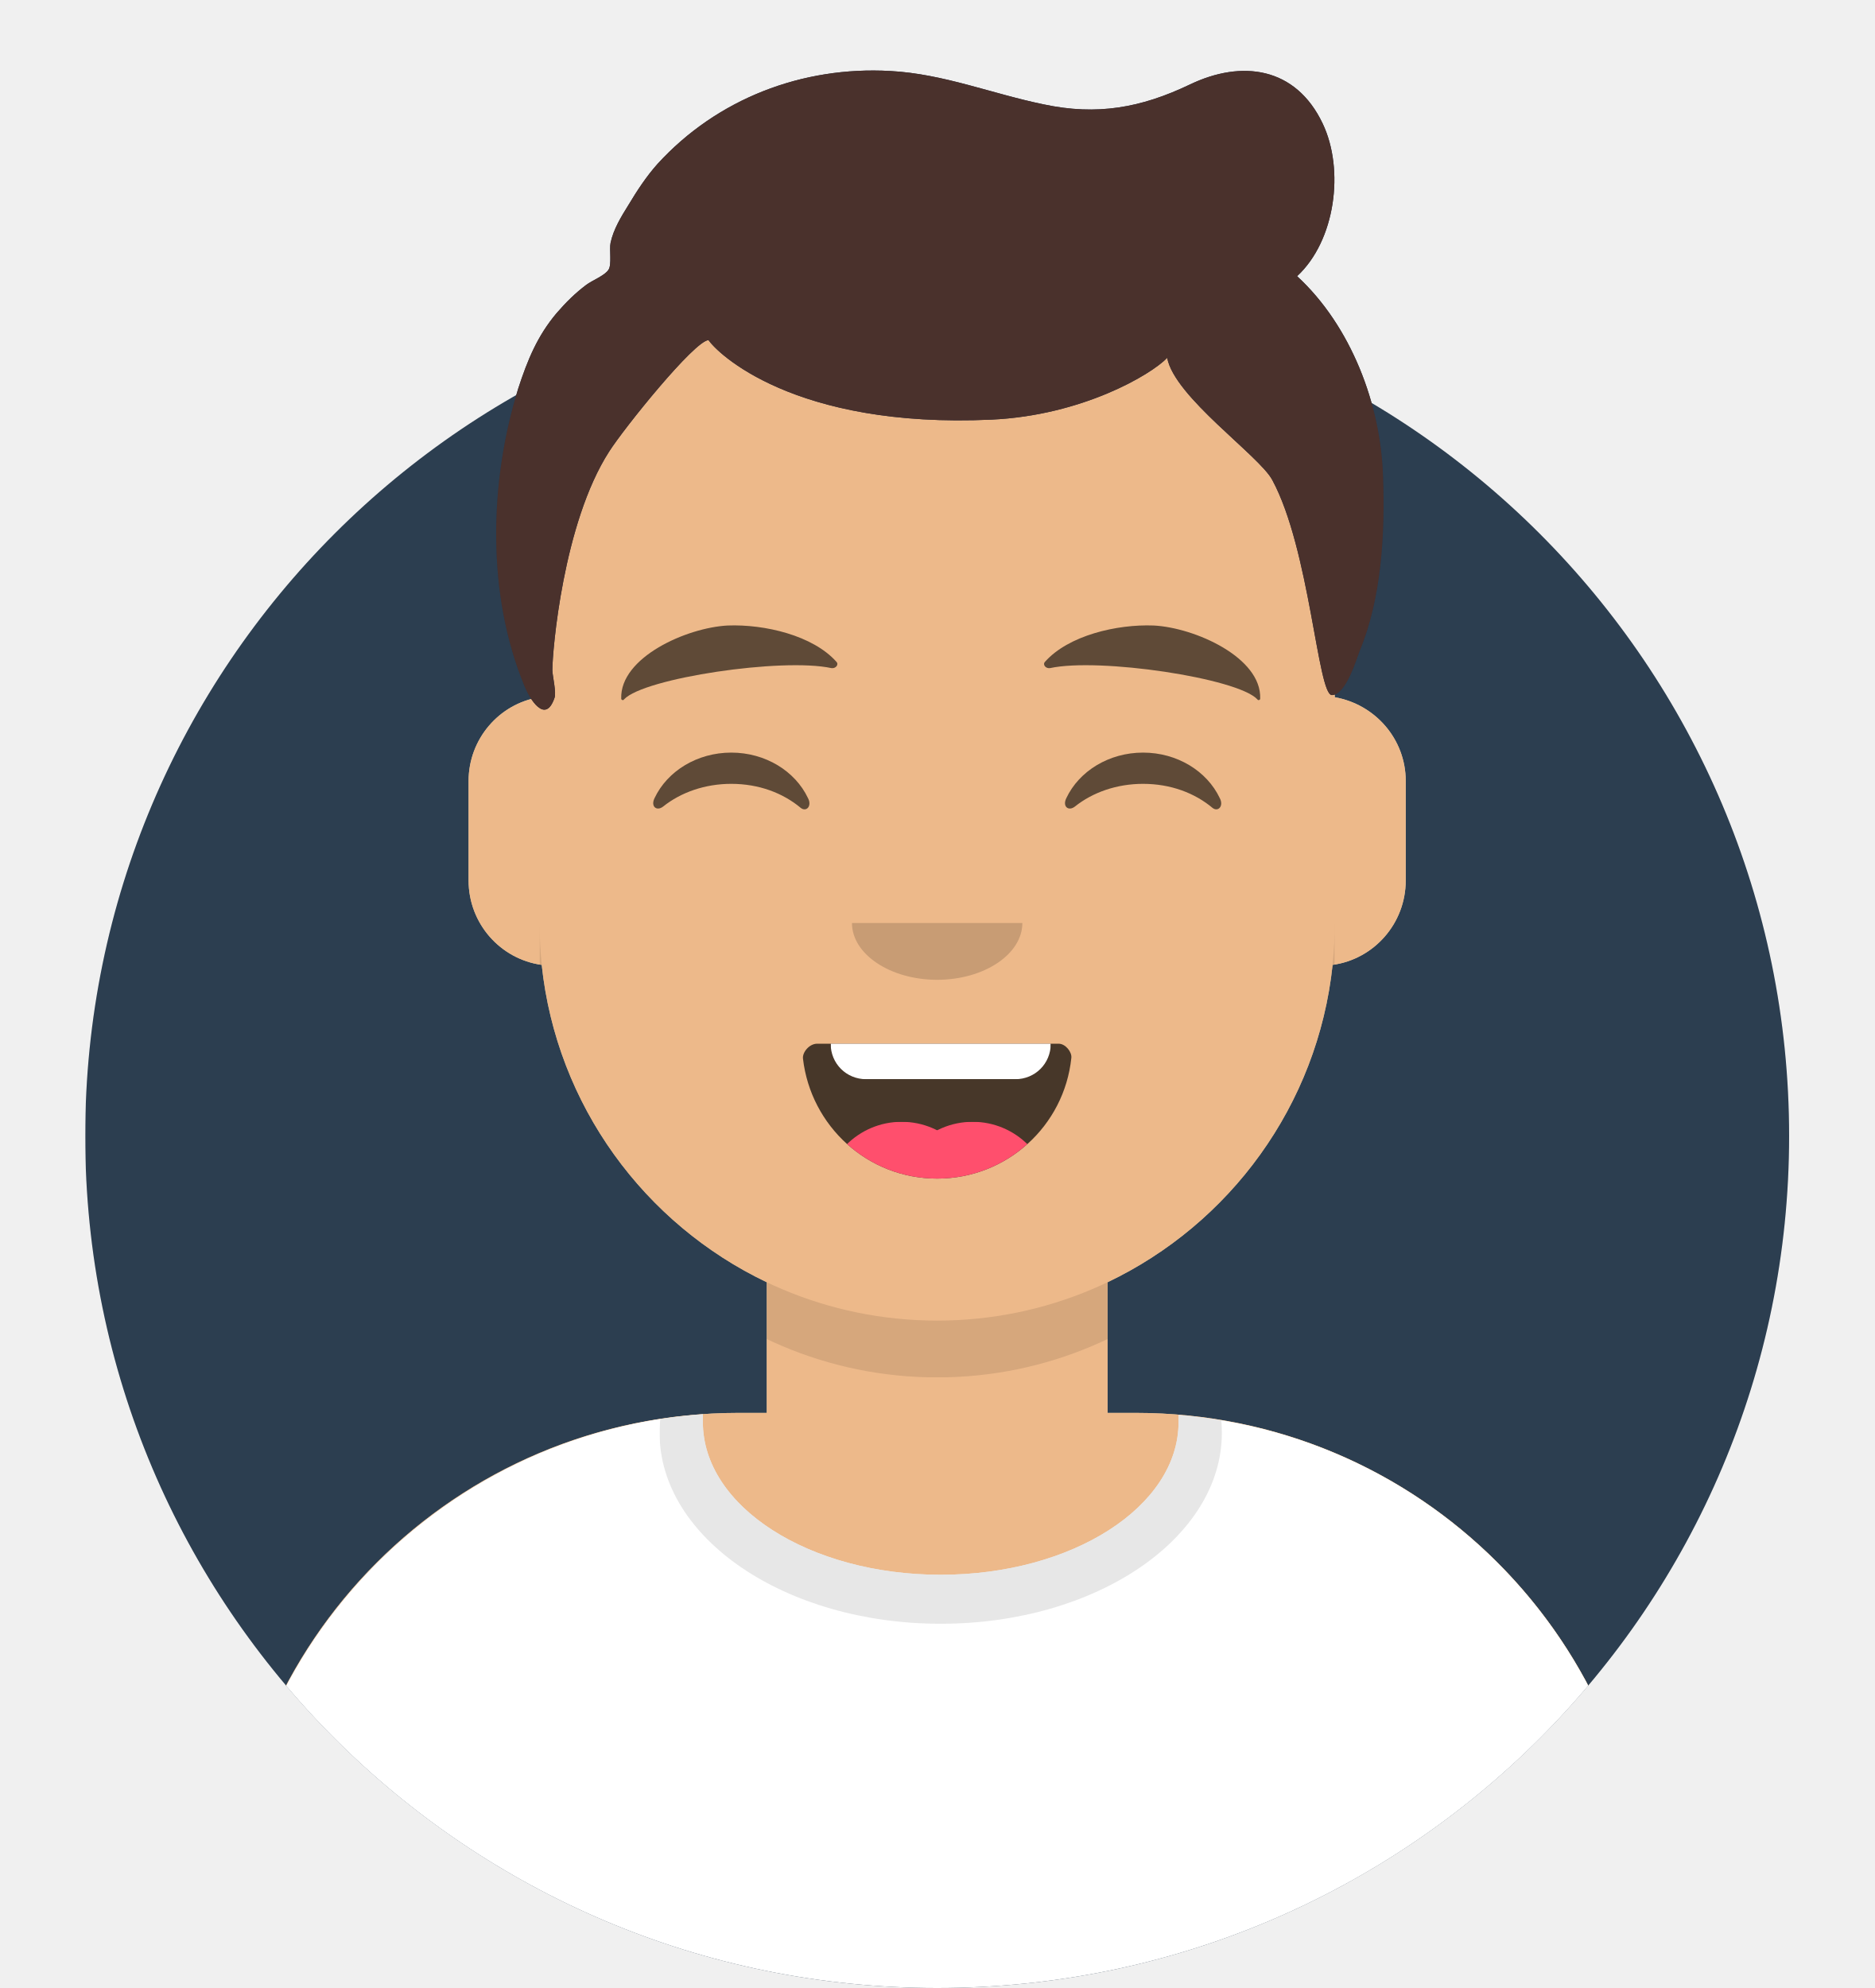
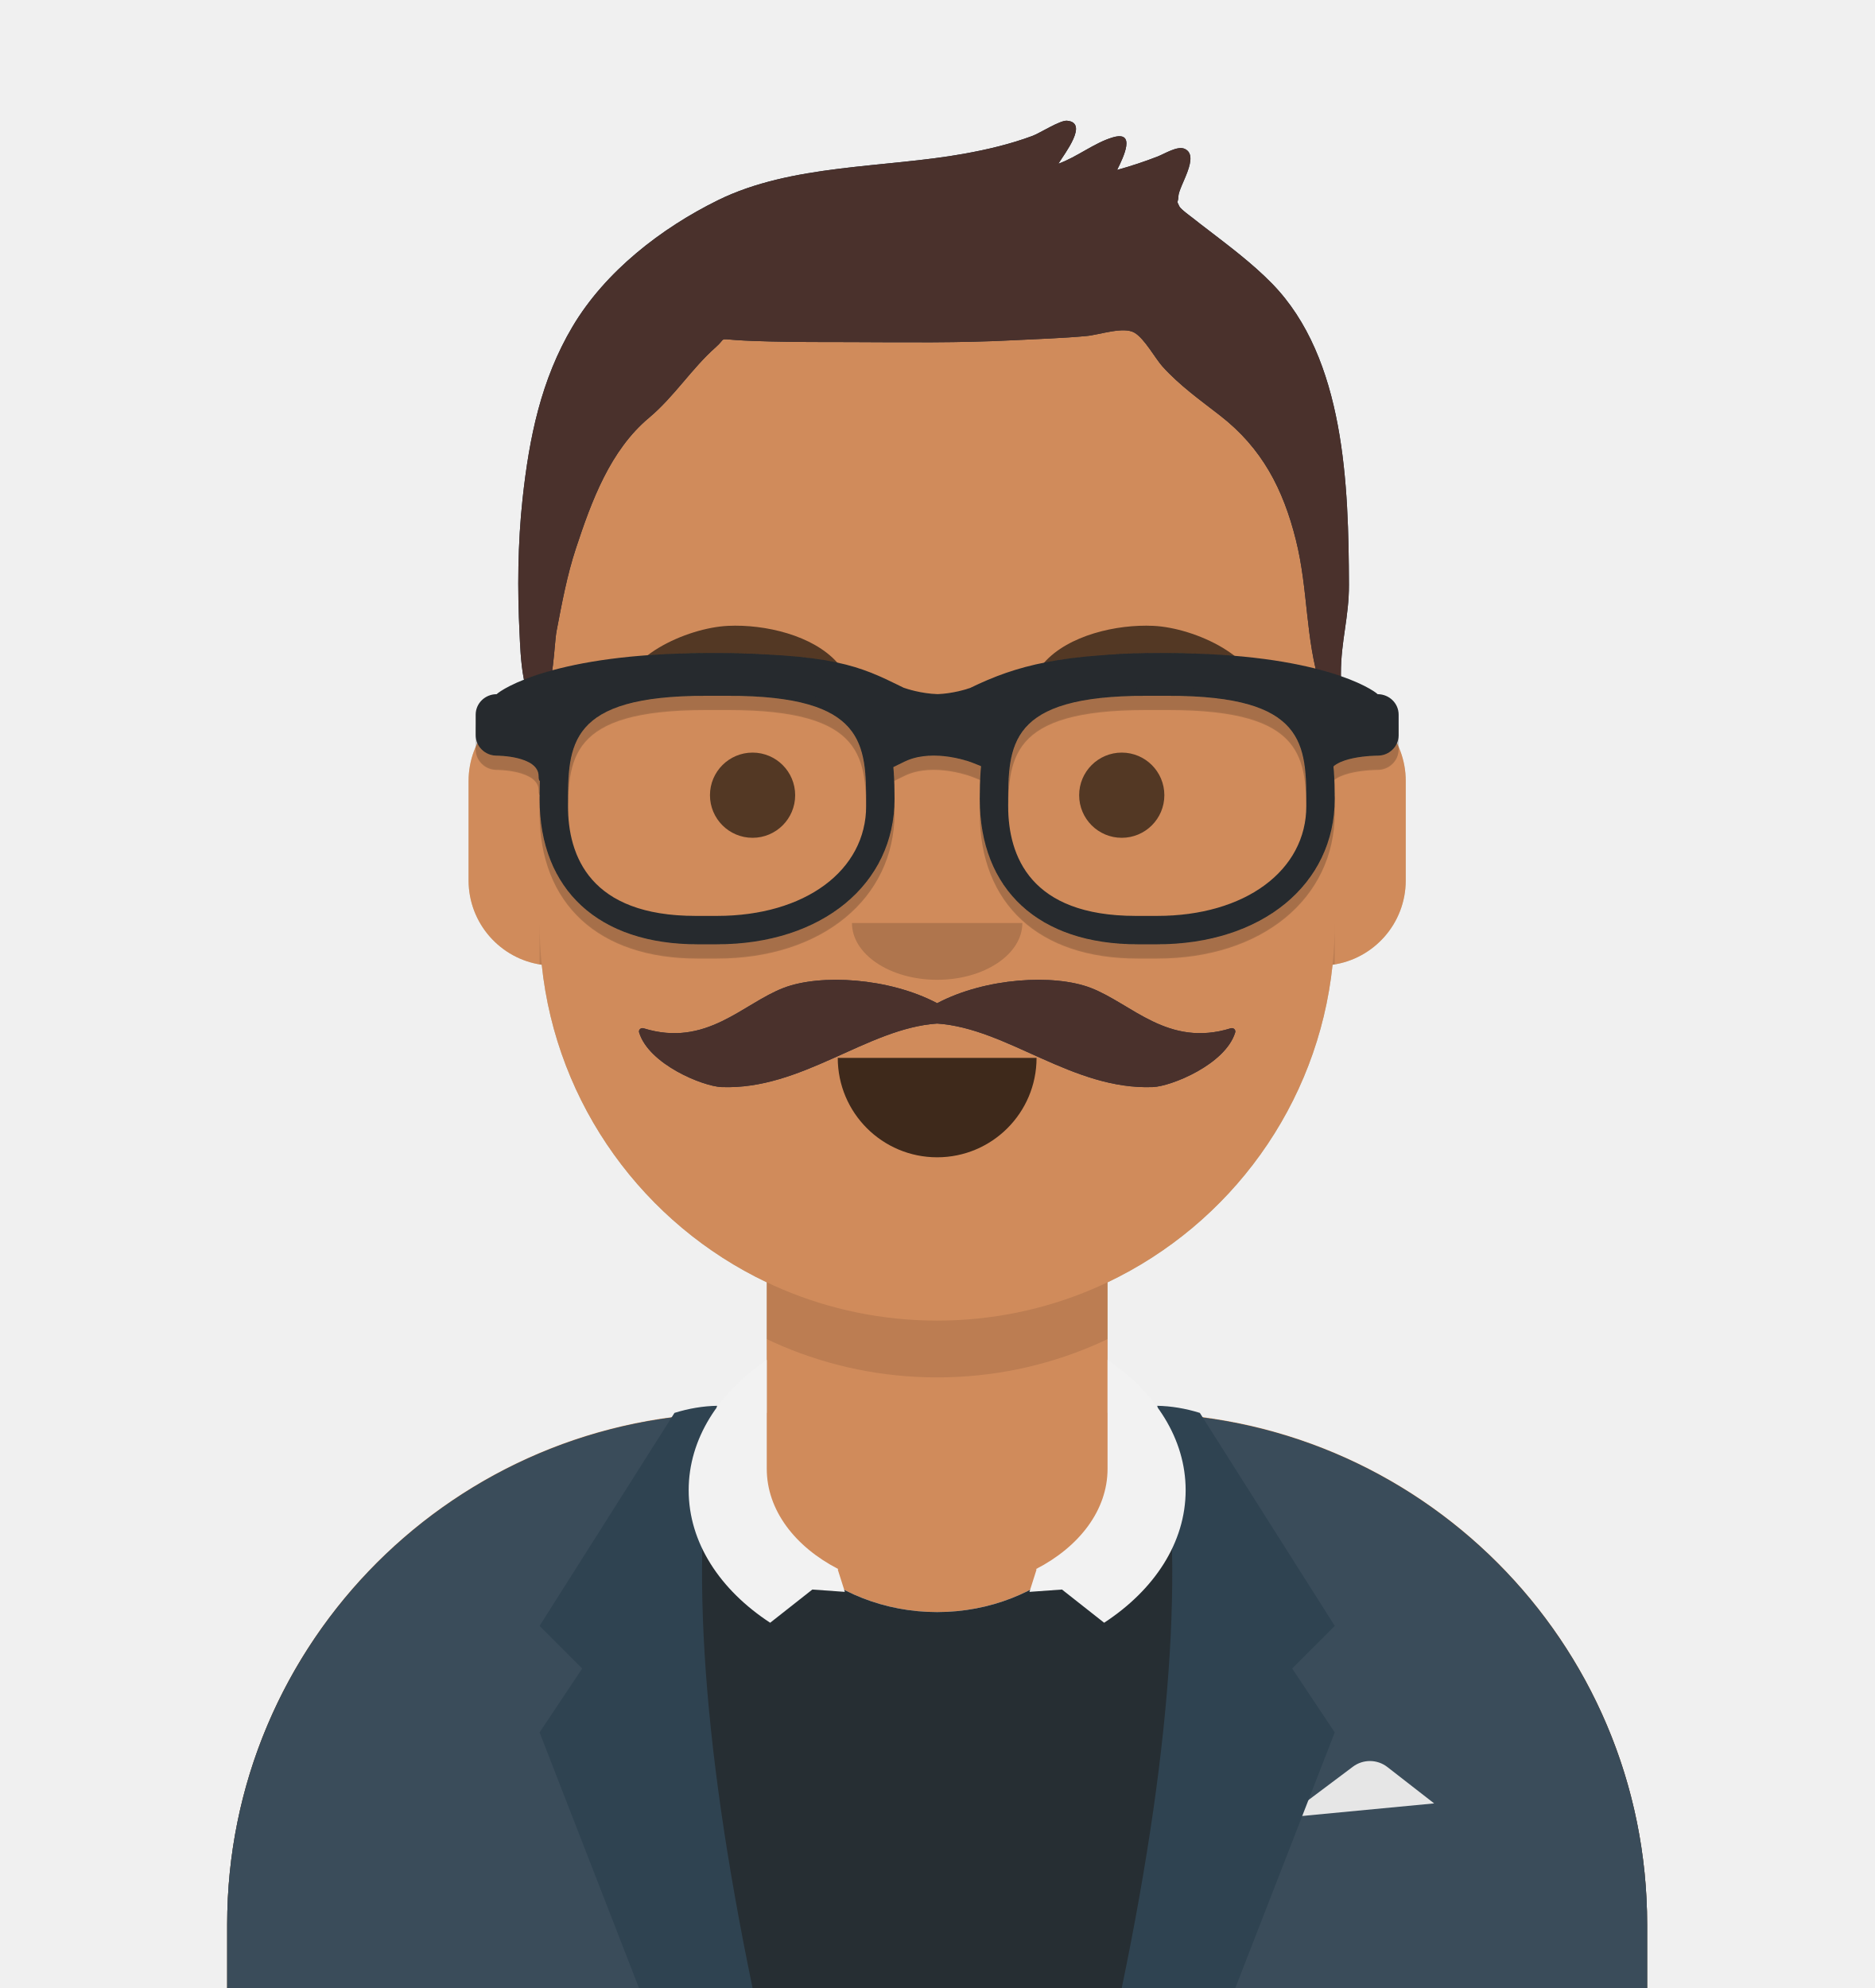
- <svg xmlns="http://www.w3.org/2000/svg" version="1.1" id="Layer_1" x="0px" y="0px" viewBox="0 0 264 280" style="enable-background:new 0 0 264 280;" xml:space="preserve">
-   <style type="text/css">
- 	.st0{fill-rule:evenodd;clip-rule:evenodd;fill:#E6E6E6;}
- 	.st1{filter:url(#Adobe_OpacityMaskFilter);}
- 	.st2{fill-rule:evenodd;clip-rule:evenodd;fill:#FFFFFF;}
- 	.st3{mask:url(#mask-2_1_);}
- 	.st4{fill-rule:evenodd;clip-rule:evenodd;fill:#2C3E50;}
- 	.st5{filter:url(#Adobe_OpacityMaskFilter_1_);}
- 	.st6{mask:url(#mask-4_1_);}
- 	.st7{fill-rule:evenodd;clip-rule:evenodd;fill:#D0C6AC;}
- 	.st8{filter:url(#Adobe_OpacityMaskFilter_2_);}
- 	.st9{mask:url(#mask-6_1_);}
- 	.st10{fill-rule:evenodd;clip-rule:evenodd;fill:#EDB98A;}
- 	.st11{filter:url(#Adobe_OpacityMaskFilter_3_);}
- 	.st12{mask:url(#mask-6_2_);fill-rule:evenodd;clip-rule:evenodd;fill-opacity:0.1;}
- 	.st13{filter:url(#Adobe_OpacityMaskFilter_4_);}
- 	.st14{mask:url(#react-mask-952_1_);}
- 	.st15{filter:url(#Adobe_OpacityMaskFilter_5_);}
- 	.st16{opacity:0.6;mask:url(#react-mask-952_2_);}
- 	.st17{fill-rule:evenodd;clip-rule:evenodd;fill-opacity:0.16;}
- 	.st18{fill-rule:evenodd;clip-rule:evenodd;fill-opacity:0.7;}
- 	.st19{filter:url(#Adobe_OpacityMaskFilter_6_);}
- 	.st20{mask:url(#react-mask-934_1_);fill-rule:evenodd;clip-rule:evenodd;fill:#FFFFFF;}
- 	.st21{filter:url(#Adobe_OpacityMaskFilter_7_);}
- 	.st22{mask:url(#react-mask-934_2_);}
- 	.st23{fill-rule:evenodd;clip-rule:evenodd;fill:#FF4F6D;}
- 	.st24{fill-rule:evenodd;clip-rule:evenodd;fill-opacity:0.6;}
- 	.st25{filter:url(#Adobe_OpacityMaskFilter_8_);}
- 	.st26{mask:url(#react-mask-925_1_);}
- 	.st27{fill-rule:evenodd;clip-rule:evenodd;fill:#28354B;}
- 	.st28{filter:url(#Adobe_OpacityMaskFilter_9_);}
- 	.st29{mask:url(#react-mask-924_1_);}
- 	.st30{fill-rule:evenodd;clip-rule:evenodd;fill:#4A312C;}
- </style>
-   <g>
-     <g transform="translate(-825, -1100)">
+ <svg xmlns="http://www.w3.org/2000/svg" xmlns:xlink="http://www.w3.org/1999/xlink" width="264px" height="280px" viewBox="0 0 264 280" version="1.1">
+   <defs>
+     <circle id="path-1" cx="120" cy="120" r="120" />
+     <path d="M12,160 C12,226.274 65.726,280 132,280 C198.274,280 252,226.274 252,160 L264,160 L264,-1.42108547e-14 L-3.19744231e-14,-1.42108547e-14 L-3.19744231e-14,160 L12,160 Z" id="path-3" />
+     <path d="M124,144.611 L124,163 L128,163 L128,163 C167.765,163 200,195.235 200,235 L200,244 L0,244 L0,235 C-4.86974701e-15,195.235 32.235,163 72,163 L72,163 L76,163 L76,144.611 C58.763,136.422 46.372,119.687 44.305,99.881 C38.48,99.058 34,94.052 34,88 L34,74 C34,68.054 38.325,63.118 44,62.166 L44,56 L44,56 C44,25.072 69.072,5.68137151e-15 100,0 L100,0 L100,0 C130.928,-5.68137151e-15 156,25.072 156,56 L156,62.166 C161.675,63.118 166,68.054 166,74 L166,88 C166,94.052 161.52,99.058 155.695,99.881 C153.628,119.687 141.237,136.422 124,144.611 Z" id="path-5" />
+   </defs>
+   <g id="Avataaar" stroke="none" stroke-width="1" fill="none" fill-rule="evenodd">
+     <g transform="translate(-825, -1100)" id="Avataaar/Circle">
      <g transform="translate(825, 1100)">
-         <g id="Circle" transform="translate(12, 40)">
-           <g id="Circle-Background">
-             <circle class="st0" cx="120" cy="120" r="120" />
+         <g id="Mask" />
+         <g id="Avataaar" stroke-width="1" fill-rule="evenodd" mask="url(#mask-4)">
+           <g id="Body" transform="translate(32, 36)">
+             <mask id="mask-6" fill="white">
+               <use xlink:href="#path-5" />
+             </mask>
+             <use fill="#D0C6AC" xlink:href="#path-5" />
+             <g id="Skin/👶🏽-03-Brown" mask="url(#mask-6)" fill="#D08B5B">
+               <g transform="translate(-32, 0)" id="Color">
+                 <rect x="0" y="0" width="264" height="244" />
+               </g>
+             </g>
+             <path d="M156,79 L156,102 C156,132.928 130.928,158 100,158 C69.072,158 44,132.928 44,102 L44,79 L44,94 C44,124.928 69.072,150 100,150 C130.928,150 156,124.928 156,94 L156,79 Z" id="Neck-Shadow" fill-opacity="0.1" fill="#000000" mask="url(#mask-6)" />
          </g>
-           <defs>
-             <filter id="Adobe_OpacityMaskFilter" filterUnits="userSpaceOnUse" x="0" y="0" width="240" height="240">
-               <feColorMatrix type="matrix" values="1 0 0 0 0  0 1 0 0 0  0 0 1 0 0  0 0 0 1 0" />
-             </filter>
-           </defs>
-           <mask maskUnits="userSpaceOnUse" x="0" y="0" width="240" height="240" id="mask-2_1_">
-             <g class="st1">
-               <circle id="path-1_1_" class="st2" cx="120" cy="120" r="120" />
+           <g id="Clothing/Blazer-+-Sweater" transform="translate(0, 170)">
+             <defs>
+               <path d="M105.192,29.052 L104,29.052 L104,29.052 C64.235,29.052 32,61.287 32,101.052 L32,110 L232,110 L232,101.052 C232,61.287 199.765,29.052 160,29.052 L160,29.052 L158.808,29.052 C158.935,30.035 159,31.036 159,32.052 C159,45.859 146.912,57.052 132,57.052 C117.088,57.052 105,45.859 105,32.052 C105,31.036 105.065,30.035 105.192,29.052 Z" id="react-path-86" />
+             </defs>
+             <mask id="react-mask-87" fill="white">
+               <use xlink:href="#react-path-86" />
+             </mask>
+             <use id="Clothes" fill="#E6E6E6" fill-rule="evenodd" xlink:href="#react-path-86" />
+             <g id="Color/Palette/Black" mask="url(#react-mask-87)" fill-rule="evenodd" fill="#262E33">
+               <rect id="🖍Color" x="0" y="0" width="264" height="110" />
            </g>
-           </mask>
-           <g class="st3">
-             <rect class="st4" width="240" height="240" />
+             <g id="Blazer" stroke-width="1" fill-rule="evenodd" transform="translate(32, 28)">
+               <path d="M68.785,1.122 C30.512,2.804 1.24427139e-14,34.365 0,73.052 L0,82 L69.362,82 C65.961,69.92 64,55.709 64,40.5 C64,26.173 65.74,12.731 68.785,1.122 Z M131.638,82 L200,82 L200,73.052 C200,34.707 170.025,3.363 132.229,1.174 C135.265,12.771 137,26.194 137,40.5 C137,55.709 135.039,69.92 131.638,82 Z" id="Saco" fill="#3A4C5A" />
+               <path d="M149,58 L158.556,50.833 L158.556,50.833 C159.999,49.751 161.988,49.768 163.412,50.876 L170,56 L149,58 Z" id="Pocket-hanky" fill="#E6E6E6" />
+               <path d="M69,1.13686838e-13 C65,19.333 66.667,46.667 74,82 L58,82 L44,46 L50,37 L44,31 L63,1 C65.028,0.369 67.028,0.036 69,1.13686838e-13 Z" id="Wing" fill="#2F4351" />
+               <path d="M151,1.13686838e-13 C147,19.333 148.667,46.667 156,82 L140,82 L126,46 L132,37 L126,31 L145,1 C147.028,0.369 149.028,0.036 151,1.13686838e-13 Z" id="Wing" fill="#2F4351" transform="translate(141, 41) scale(-1, 1) translate(-141, -41) " />
+             </g>
+             <path d="M156,21.539 C162.772,26.136 167,32.656 167,39.888 C167,47.289 162.572,53.945 155.52,58.556 L149.579,53.876 L145,54.208 L146,51.057 L145.922,50.996 C152.022,47.853 156,42.7 156,36.877 L156,21.539 Z M108,21.539 C101.228,26.136 97,32.656 97,39.888 C97,47.289 101.428,53.945 108.48,58.556 L114.421,53.876 L119,54.208 L118,51.057 L118.078,50.996 C111.978,47.853 108,42.7 108,36.877 L108,21.539 Z" id="Collar" fill="#F2F2F2" fill-rule="evenodd" />
          </g>
-         </g>
-         <g id="Mask">
- 			</g>
-         <defs>
-           <filter id="Adobe_OpacityMaskFilter_1_" filterUnits="userSpaceOnUse" x="-1" y="0" width="265" height="280">
-             <feColorMatrix type="matrix" values="1 0 0 0 0  0 1 0 0 0  0 0 1 0 0  0 0 0 1 0" />
-           </filter>
-         </defs>
-         <mask maskUnits="userSpaceOnUse" x="-1" y="0" width="265" height="280" id="mask-4_1_">
-           <g class="st5">
-             <path id="path-3_1_" class="st2" d="M12,160c0,66.3,53.7,120,120,120s120-53.7,120-120h12V0H0v160H12z" />
+           <g id="Face" transform="translate(76, 82)" fill="#000000">
+             <g id="Mouth/Default" transform="translate(2, 52)" fill-opacity="0.7">
+               <path d="M40,15 C40,22.732 46.268,29 54,29 L54,29 C61.732,29 68,22.732 68,15" id="Mouth" />
+             </g>
+             <g id="Nose/Default" transform="translate(28, 40)" fill-opacity="0.16">
+               <path d="M16,8 C16,12.418 21.373,16 28,16 L28,16 C34.627,16 40,12.418 40,8" id="Nose" />
+             </g>
+             <g id="Eyes/Default-😀" transform="translate(0, 8)" fill-opacity="0.6">
+               <circle id="Eye" cx="30" cy="22" r="6" />
+               <circle id="Eye" cx="82" cy="22" r="6" />
+             </g>
+             <g id="Eyebrow/Natural/Default-Natural" fill-opacity="0.6">
+               <path d="M26.039,6.21 C20.278,6.983 11.293,12.005 12.044,17.818 C12.069,18.008 12.357,18.067 12.481,17.908 C14.967,14.72 34.193,10.037 41.194,11.015 C41.835,11.104 42.258,10.443 41.821,10.03 C38.077,6.495 31.2,5.512 26.039,6.21" id="Eyebrow" transform="translate(27, 12) rotate(5) translate(-27, -12) " />
+               <path d="M85.039,6.21 C79.278,6.983 70.293,12.005 71.044,17.818 C71.069,18.008 71.357,18.067 71.481,17.908 C73.967,14.72 93.193,10.037 100.194,11.015 C100.835,11.104 101.258,10.443 100.821,10.03 C97.077,6.495 90.2,5.512 85.039,6.21" id="Eyebrow" transform="translate(86, 12) scale(-1, 1) rotate(5) translate(-86, -12) " />
+             </g>
          </g>
-         </mask>
-         <g id="Avataaar" class="st6">
-           <g id="Body" transform="translate(32, 36)">
-             <g>
-               <path class="st7" d="M124,144.6V163h4l0,0c39.8,0,72,32.2,72,72v9H0v-9c0-39.8,32.2-72,72-72l0,0h4v-18.4        c-17.2-8.2-29.6-24.9-31.7-44.7C38.5,99.1,34,94.1,34,88V74c0-5.9,4.3-10.9,10-11.8V56l0,0c0-30.9,25.1-56,56-56l0,0l0,0        c30.9,0,56,25.1,56,56v6.2c5.7,1,10,5.9,10,11.8v14c0,6.1-4.5,11.1-10.3,11.9C153.6,119.7,141.2,136.4,124,144.6z" />
-             </g>
+           <g id="Top" stroke-width="1" fill-rule="evenodd">
            <defs>
-               <filter id="Adobe_OpacityMaskFilter_2_" filterUnits="userSpaceOnUse" x="-32" y="0" width="264" height="244">
-                 <feColorMatrix type="matrix" values="1 0 0 0 0  0 1 0 0 0  0 0 1 0 0  0 0 0 1 0" />
+               <rect id="react-path-45" x="0" y="0" width="264" height="280" />
+               <path d="M180.15,39.92 C177.39,37.1 174.186,34.707 171.069,32.307 C170.382,31.777 169.683,31.261 169.011,30.712 C168.858,30.587 167.292,29.466 167.105,29.053 C166.654,28.06 166.915,28.833 166.977,27.649 C167.056,26.151 170.111,21.919 167.831,20.949 C166.828,20.522 165.04,21.658 164.078,22.033 C162.196,22.767 160.292,23.393 158.347,23.933 C159.279,22.076 161.055,18.359 157.716,19.354 C155.114,20.129 152.69,22.122 150.076,23.059 C150.941,21.642 154.4,17.248 151.274,17.002 C150.302,16.926 147.471,18.75 146.424,19.14 C143.287,20.305 140.083,21.059 136.79,21.653 C125.592,23.671 112.497,23.095 102.137,28.193 C94.149,32.124 86.263,38.222 81.648,45.988 C77.201,53.473 75.538,61.664 74.607,70.241 C73.924,76.536 73.868,83.043 74.188,89.36 C74.292,91.43 74.525,100.971 77.532,98.081 C79.03,96.642 79.019,90.828 79.396,88.86 C80.147,84.945 80.87,81.013 82.122,77.223 C84.328,70.544 86.931,63.43 92.427,58.83 C95.954,55.878 98.431,51.889 101.806,48.911 C103.322,47.574 102.165,47.713 104.603,47.889 C106.241,48.006 107.885,48.051 109.526,48.094 C113.322,48.193 117.124,48.168 120.921,48.181 C128.568,48.209 136.179,48.317 143.819,47.916 C147.214,47.739 150.618,47.642 154.004,47.328 C155.895,47.153 159.251,45.941 160.808,46.867 C162.233,47.714 163.713,50.482 164.736,51.615 C167.154,54.294 170.036,56.339 172.862,58.535 C178.757,63.115 181.732,68.867 183.523,76.023 C185.306,83.153 184.806,89.768 187.013,96.785 C187.402,98.018 188.429,100.145 189.695,98.239 C189.93,97.885 189.87,95.939 189.87,94.819 C189.87,90.3 191.014,86.908 191,82.359 C190.944,68.527 190.496,50.491 180.15,39.92 Z" id="react-path-44" />
+               <filter x="-0.8%" y="-2.0%" width="101.5%" height="108.0%" filterUnits="objectBoundingBox" id="react-filter-41">
+                 <feOffset dx="0" dy="2" in="SourceAlpha" result="shadowOffsetOuter1" />
+                 <feColorMatrix values="0 0 0 0 0   0 0 0 0 0   0 0 0 0 0  0 0 0 0.16 0" type="matrix" in="shadowOffsetOuter1" result="shadowMatrixOuter1" />
+                 <feMerge>
+                   <feMergeNode in="shadowMatrixOuter1" />
+                   <feMergeNode in="SourceGraphic" />
+                 </feMerge>
              </filter>
            </defs>
-             <mask maskUnits="userSpaceOnUse" x="-32" y="0" width="264" height="244" id="mask-6_1_">
-               <g class="st8">
-                 <path id="path-5_1_" class="st2" d="M124,144.6V163h4l0,0c39.8,0,72,32.2,72,72v9H0v-9c0-39.8,32.2-72,72-72l0,0h4v-18.4         c-17.2-8.2-29.6-24.9-31.7-44.7C38.5,99.1,34,94.1,34,88V74c0-5.9,4.3-10.9,10-11.8V56l0,0c0-30.9,25.1-56,56-56l0,0l0,0         c30.9,0,56,25.1,56,56v6.2c5.7,1,10,5.9,10,11.8v14c0,6.1-4.5,11.1-10.3,11.9C153.6,119.7,141.2,136.4,124,144.6z" />
-               </g>
+             <mask id="react-mask-43" fill="white">
+               <use xlink:href="#react-path-45" />
            </mask>
-             <g class="st9">
-               <g id="Color" transform="translate(-32, 0)">
-                 <rect class="st10" width="264" height="244" />
-               </g>
-             </g>
-             <defs>
-               <filter id="Adobe_OpacityMaskFilter_3_" filterUnits="userSpaceOnUse" x="44" y="79" width="112" height="79">
-                 <feColorMatrix type="matrix" values="1 0 0 0 0  0 1 0 0 0  0 0 1 0 0  0 0 0 1 0" />
-               </filter>
-             </defs>
-             <mask maskUnits="userSpaceOnUse" x="44" y="79" width="112" height="79" id="mask-6_2_">
-               <g class="st11">
-                 <path id="path-5_2_" class="st2" d="M124,144.6V163h4l0,0c39.8,0,72,32.2,72,72v9H0v-9c0-39.8,32.2-72,72-72l0,0h4v-18.4         c-17.2-8.2-29.6-24.9-31.7-44.7C38.5,99.1,34,94.1,34,88V74c0-5.9,4.3-10.9,10-11.8V56l0,0c0-30.9,25.1-56,56-56l0,0l0,0         c30.9,0,56,25.1,56,56v6.2c5.7,1,10,5.9,10,11.8v14c0,6.1-4.5,11.1-10.3,11.9C153.6,119.7,141.2,136.4,124,144.6z" />
-               </g>
-             </mask>
-             <path id="Neck-Shadow" class="st12" d="M156,79v23c0,30.9-25.1,56-56,56s-56-25.1-56-56V79v15c0,30.9,25.1,56,56,56       s56-25.1,56-56V79z" />
-           </g>
-           <g transform="translate(0, 170)">
-             <g id="Clothes">
-               <path class="st0" d="M166,29.3c37,3,66,34,66,71.8v8.9H32v-8.9C32,63,61.6,31.8,99,29.2c0,0.4,0,0.7,0,1.1        c0,11.9,15,21.5,33.5,21.5S166,42.2,166,30.3C166,30,166,29.6,166,29.3z" />
-             </g>
-             <defs>
-               <filter id="Adobe_OpacityMaskFilter_4_" filterUnits="userSpaceOnUse" x="0" y="0" width="264" height="110">
-                 <feColorMatrix type="matrix" values="1 0 0 0 0  0 1 0 0 0  0 0 1 0 0  0 0 0 1 0" />
-               </filter>
-             </defs>
-             <mask maskUnits="userSpaceOnUse" x="0" y="0" width="264" height="110" id="react-mask-952_1_">
-               <g class="st13">
-                 <path id="react-path-951_1_" class="st2" d="M166,29.3c37,3,66,34,66,71.8v8.9H32v-8.9C32,63,61.6,31.8,99,29.2         c0,0.4,0,0.7,0,1.1c0,11.9,15,21.5,33.5,21.5S166,42.2,166,30.3C166,30,166,29.6,166,29.3z" />
-               </g>
-             </mask>
-             <g class="st14">
-               <rect class="st2" width="264" height="110" />
-             </g>
-             <defs>
-               <filter id="Adobe_OpacityMaskFilter_5_" filterUnits="userSpaceOnUse" x="92.9" y="4.9" width="79.3" height="53.8">
-                 <feColorMatrix type="matrix" values="1 0 0 0 0  0 1 0 0 0  0 0 1 0 0  0 0 0 1 0" />
-               </filter>
-             </defs>
-             <mask maskUnits="userSpaceOnUse" x="92.9" y="4.9" width="79.3" height="53.8" id="react-mask-952_2_">
-               <g class="st15">
-                 <path id="react-path-951_2_" class="st2" d="M166,29.3c37,3,66,34,66,71.8v8.9H32v-8.9C32,63,61.6,31.8,99,29.2         c0,0.4,0,0.7,0,1.1c0,11.9,15,21.5,33.5,21.5S166,42.2,166,30.3C166,30,166,29.6,166,29.3z" />
-               </g>
-             </mask>
-             <g id="Shadowy" class="st16">
-               <g transform="translate(92, 4)">
-                 <ellipse class="st17" cx="40.5" cy="27.8" rx="39.6" ry="26.9" />
-               </g>
-             </g>
-           </g>
-           <g id="Face" transform="translate(76, 82)">
-             <g transform="translate(2, 52)">
-               <g id="Mouth">
-                 <path class="st18" d="M35.1,15.1C36.2,24.6,44.2,32,54,32c9.8,0,17.9-7.4,18.9-17c0.1-0.8-0.8-2-1.8-2c-14.9,0-26.3,0-34,0         C36,13,35,14.2,35.1,15.1z" />
-               </g>
-               <defs>
-                 <filter id="Adobe_OpacityMaskFilter_6_" filterUnits="userSpaceOnUse" x="39" y="2" width="31" height="16">
-                   <feColorMatrix type="matrix" values="1 0 0 0 0  0 1 0 0 0  0 0 1 0 0  0 0 0 1 0" />
-                 </filter>
-               </defs>
-               <mask maskUnits="userSpaceOnUse" x="39" y="2" width="31" height="16" id="react-mask-934_1_">
-                 <g class="st19">
-                   <path id="react-path-933_1_" class="st2" d="M35.1,15.1C36.2,24.6,44.2,32,54,32c9.8,0,17.9-7.4,18.9-17          c0.1-0.8-0.8-2-1.8-2c-14.9,0-26.3,0-34,0C36,13,35,14.2,35.1,15.1z" />
+             <g id="Mask" />
+             <g id="Top/Short-Hair/Short-Flat" mask="url(#react-mask-43)">
+               <g transform="translate(-1, 0)">
+                 <g id="Facial-Hair/Moustache-Fancy" transform="translate(49, 72)">
+                   <defs>
+                     <path d="M84,69.297 C77.208,65.711 67.578,65.149 62.389,67.132 C56.614,69.337 51.505,75.583 42.639,72.828 C42.27,72.714 41.909,73.045 42.02,73.409 C43.394,77.918 51.028,81.007 53.622,81.108 C64.961,81.55 74.095,72.83 84,72.161 C93.906,72.83 103.039,81.55 114.379,81.108 C116.973,81.007 124.607,77.918 125.98,73.409 C126.091,73.045 125.731,72.714 125.362,72.828 C116.495,75.583 111.386,69.337 105.612,67.132 C100.422,65.149 90.792,65.711 84,69.297 Z" id="react-path-65" />
+                   </defs>
+                   <mask id="react-mask-64" fill="white">
+                     <use xlink:href="#react-path-65" />
+                   </mask>
+                   <use id="Moustache-U-a-Question" fill="#28354B" fill-rule="evenodd" xlink:href="#react-path-65" />
+                   <g id="Color/Hair/Brown" mask="url(#react-mask-64)" fill="#4A312C">
+                     <g transform="translate(-32, 0)" id="Color">
+                       <rect x="0" y="0" width="264" height="244" />
+                     </g>
+                   </g>
                </g>
-               </mask>
-               <path id="Teeth" class="st20" d="M44,2h21c2.8,0,5,2.2,5,5v6c0,2.8-2.2,5-5,5H44c-2.8,0-5-2.2-5-5V7C39,4.2,41.2,2,44,2z" />
-               <defs>
-                 <filter id="Adobe_OpacityMaskFilter_7_" filterUnits="userSpaceOnUse" x="38" y="24" width="32" height="22">
-                   <feColorMatrix type="matrix" values="1 0 0 0 0  0 1 0 0 0  0 0 1 0 0  0 0 0 1 0" />
-                 </filter>
-               </defs>
-               <mask maskUnits="userSpaceOnUse" x="38" y="24" width="32" height="22" id="react-mask-934_2_">
-                 <g class="st21">
-                   <path id="react-path-933_2_" class="st2" d="M35.1,15.1C36.2,24.6,44.2,32,54,32c9.8,0,17.9-7.4,18.9-17          c0.1-0.8-0.8-2-1.8-2c-14.9,0-26.3,0-34,0C36,13,35,14.2,35.1,15.1z" />
+                 <mask id="react-mask-42" fill="white">
+                   <use xlink:href="#react-path-44" />
+                 </mask>
+                 <use id="Short-Hair" stroke="none" fill="#1F3140" fill-rule="evenodd" xlink:href="#react-path-44" />
+                 <g id="Skin/👶🏽-03-Brown" mask="url(#react-mask-42)" fill="#4A312C">
+                   <g transform="translate(0, 0) " id="Color">
+                     <rect x="0" y="0" width="264" height="280" />
+                   </g>
                </g>
-               </mask>
-               <g id="Tongue" class="st22">
-                 <g transform="translate(38, 24)">
-                   <circle class="st23" cx="11" cy="11" r="11" />
-                   <circle class="st23" cx="21" cy="11" r="11" />
-                 </g>
-               </g>
-             </g>
-             <g transform="translate(28, 40)">
-               <path id="Nose" class="st17" d="M16,8c0,4.4,5.4,8,12,8l0,0c6.6,0,12-3.6,12-8" />
-             </g>
-             <g transform="translate(0, 8)">
-               <path id="Squint" class="st24" d="M16.2,22.4C18,18.6,22.2,16,27,16c4.8,0,9,2.6,10.8,6.4c0.6,1.1-0.2,2-1,1.4        c-2.5-2.1-5.9-3.4-9.8-3.4c-3.7,0-7.1,1.2-9.6,3.2C16.5,24.3,15.6,23.6,16.2,22.4z" />
-               <path class="st24" d="M74.2,22.4C76,18.6,80.2,16,85,16c4.8,0,9,2.6,10.8,6.4c0.6,1.1-0.2,2-1,1.4c-2.5-2.1-5.9-3.4-9.8-3.4        c-3.7,0-7.1,1.2-9.6,3.2C74.5,24.3,73.6,23.6,74.2,22.4z" />
-             </g>
-             <g>
-               <path id="Eyebrow" class="st24" d="M26.5,6.1c-5.8,0.3-15.2,4.5-15,10.3c0,0.2,0.3,0.3,0.4,0.1c2.8-3,22.3-5.9,29.2-4.4        c0.6,0.1,1.1-0.5,0.7-0.9C38.5,7.5,31.7,5.9,26.5,6.1" />
-               <path class="st24" d="M86.5,6.1c5.8,0.3,15.2,4.5,15,10.3c0,0.2-0.3,0.3-0.4,0.1c-2.8-3-22.3-5.9-29.2-4.4        c-0.6,0.1-1.1-0.5-0.7-0.9C74.5,7.5,81.3,5.9,86.5,6.1" />
-             </g>
-           </g>
-           <g id="Top">
-             <defs>
-               <filter id="Adobe_OpacityMaskFilter_8_" filterUnits="userSpaceOnUse" x="-1" y="0" width="264" height="280">
-                 <feColorMatrix type="matrix" values="1 0 0 0 0  0 1 0 0 0  0 0 1 0 0  0 0 0 1 0" />
-               </filter>
-             </defs>
-             <mask maskUnits="userSpaceOnUse" x="-1" y="0" width="264" height="280" id="react-mask-925_1_">
-               <g class="st25">
-                 <rect id="react-path-927_1_" class="st2" width="264" height="280" />
-               </g>
-             </mask>
-             <g class="st26">
-               <g transform="translate(-1, 0)">
-                 <g id="Short-Hair">
-                   <path class="st27" d="M183.7,38.9c5.4-5,6.7-15,3.6-21.5c-3.8-8-11.4-9-18.7-5.5c-6.9,3.3-13.1,4.4-20.6,2.8          c-7.3-1.5-14.1-4.3-21.6-4.7C114,9.3,102,13.9,93.6,23.1c-1.6,1.8-2.9,3.8-4.1,5.8c-1,1.6-2.1,3.4-2.5,5.3          c-0.2,0.9,0.2,3.1-0.3,3.8c-0.5,0.8-2.3,1.5-3.1,2.1c-1.6,1.2-2.9,2.5-4.2,4c-2.7,3.2-4.1,6.6-5.4,10.6          c-4.1,13.2-4.5,29,0.9,42c0.7,1.7,2.9,5.4,4.2,1.6c0.3-0.7-0.3-3.2-0.3-3.9c0-2.7,1.5-20.7,8-30.8c2.1-3.3,12-15.6,14-15.7          c1.1,1.7,11.9,12.5,39.9,11.2c12.7-0.6,22.4-6.3,24.7-8.7c1,5.5,13,13.8,14.8,17.2c5.3,9.8,6.4,30.3,8.4,30.3          s3.5-5.2,3.9-6.2c3.1-7.4,3.6-16.6,3.3-24.6C195.5,57,191.3,45.9,183.7,38.9z" />
-                 </g>
-                 <defs>
-                   <filter id="Adobe_OpacityMaskFilter_9_" filterUnits="userSpaceOnUse" x="0" y="0" width="264" height="280">
-                     <feColorMatrix type="matrix" values="1 0 0 0 0  0 1 0 0 0  0 0 1 0 0  0 0 0 1 0" />
-                   </filter>
-                 </defs>
-                 <mask maskUnits="userSpaceOnUse" x="0" y="0" width="264" height="280" id="react-mask-924_1_">
-                   <g class="st28">
-                     <path id="react-path-926_1_" class="st2" d="M183.7,38.9c5.4-5,6.7-15,3.6-21.5c-3.8-8-11.4-9-18.7-5.5           c-6.9,3.3-13.1,4.4-20.6,2.8c-7.3-1.5-14.1-4.3-21.6-4.7C114,9.3,102,13.9,93.6,23.1c-1.6,1.8-2.9,3.8-4.1,5.8           c-1,1.6-2.1,3.4-2.5,5.3c-0.2,0.9,0.2,3.1-0.3,3.8c-0.5,0.8-2.3,1.5-3.1,2.1c-1.6,1.2-2.9,2.5-4.2,4           c-2.7,3.2-4.1,6.6-5.4,10.6c-4.1,13.2-4.5,29,0.9,42c0.7,1.7,2.9,5.4,4.2,1.6c0.3-0.7-0.3-3.2-0.3-3.9           c0-2.7,1.5-20.7,8-30.8c2.1-3.3,12-15.6,14-15.7c1.1,1.7,11.9,12.5,39.9,11.2c12.7-0.6,22.4-6.3,24.7-8.7           c1,5.5,13,13.8,14.8,17.2c5.3,9.8,6.4,30.3,8.4,30.3s3.5-5.2,3.9-6.2c3.1-7.4,3.6-16.6,3.3-24.6           C195.5,57,191.3,45.9,183.7,38.9z" />
-                   </g>
-                 </mask>
-                 <g class="st29">
-                   <g transform="translate(0, 0) ">
-                     <rect class="st30" width="264" height="280" />
+                 <g id="Top/_Resources/Prescription-02" fill="none" transform="translate(62, 85)" stroke-width="1">
+                   <defs>
+                     <filter x="-0.8%" y="-2.4%" width="101.5%" height="109.8%" filterUnits="objectBoundingBox" id="react-filter-104">
+                       <feOffset dx="0" dy="2" in="SourceAlpha" result="shadowOffsetOuter1" />
+                       <feColorMatrix values="0 0 0 0 0   0 0 0 0 0   0 0 0 0 0  0 0 0 0.2 0" type="matrix" in="shadowOffsetOuter1" result="shadowMatrixOuter1" />
+                       <feMerge>
+                         <feMergeNode in="shadowMatrixOuter1" />
+                         <feMergeNode in="SourceGraphic" />
+                       </feMerge>
+                     </filter>
+                   </defs>
+                   <g id="Wayfarers" filter="url(#react-filter-104)" transform="translate(6, 7)" fill="#252C2F">
+                     <path d="M34,41 L31.242,41 C17.315,41 9,33.336 9,20.5 C9,10.127 10.817,0 32.53,0 L35.47,0 C57.183,0 59,10.127 59,20.5 C59,32.569 48.721,41 34,41 Z M32.385,6 C13,6 13,12.841 13,21.502 C13,28.572 16.116,37 30.971,37 L34,37 C46.365,37 55,30.627 55,21.502 C55,12.841 55,6 35.615,6 L32.385,6 Z" id="Left" fill-rule="nonzero" />
+                     <path d="M96,41 L93.242,41 C79.315,41 71,33.336 71,20.5 C71,10.127 72.817,0 94.53,0 L97.47,0 C119.183,0 121,10.127 121,20.5 C121,32.569 110.721,41 96,41 Z M94.385,6 C75,6 75,12.841 75,21.502 C75,28.572 78.119,37 92.971,37 L96,37 C108.365,37 117,30.627 117,21.502 C117,12.841 117,6 97.615,6 L94.385,6 Z" id="Right" fill-rule="nonzero" />
+                     <path d="M2.955,5.772 C3.646,5.096 11.21,0 32.5,0 C50.351,0 54.13,1.853 59.85,4.652 L60.269,4.859 C60.667,4.999 62.7,5.69 65.079,5.766 C67.246,5.673 69.1,5.085 69.642,4.897 C76.17,1.722 82.561,0 97.5,0 C118.79,0 126.354,5.096 127.045,5.772 C128.679,5.772 130,7.062 130,8.657 L130,11.543 C130,13.139 128.679,14.429 127.045,14.429 C127.045,14.429 120.144,14.429 120.144,17.315 C120.144,20.2 118.182,13.139 118.182,11.543 L118.182,8.732 C114.579,7.353 108.128,4.786 97.5,4.786 C85.658,4.786 79.761,6.886 74.702,8.971 L74.759,9.108 L74.756,11.094 L72.539,16.444 L69.8,15.361 C69.556,15.264 69.028,15.09 68.296,14.91 C66.256,14.407 64.159,14.254 62.304,14.634 C61.624,14.774 60.992,14.984 60.413,15.267 L57.77,16.558 L55.127,11.396 L55.244,9.102 L55.325,8.907 C50.962,6.874 46.939,4.786 32.5,4.786 C21.872,4.786 15.422,7.352 11.818,8.731 L11.818,11.543 C11.818,13.139 8.864,20.2 8.864,17.315 C8.864,14.429 2.955,14.429 2.955,14.429 C1.324,14.429 0,13.139 0,11.543 L0,8.657 C0,7.062 1.324,5.772 2.955,5.772 Z" id="Stuff" fill-rule="nonzero" />
                  </g>
                </g>
              </g>
            </g>
          </g>
        </g>
      </g>
    </g>
  </g>
</svg>
